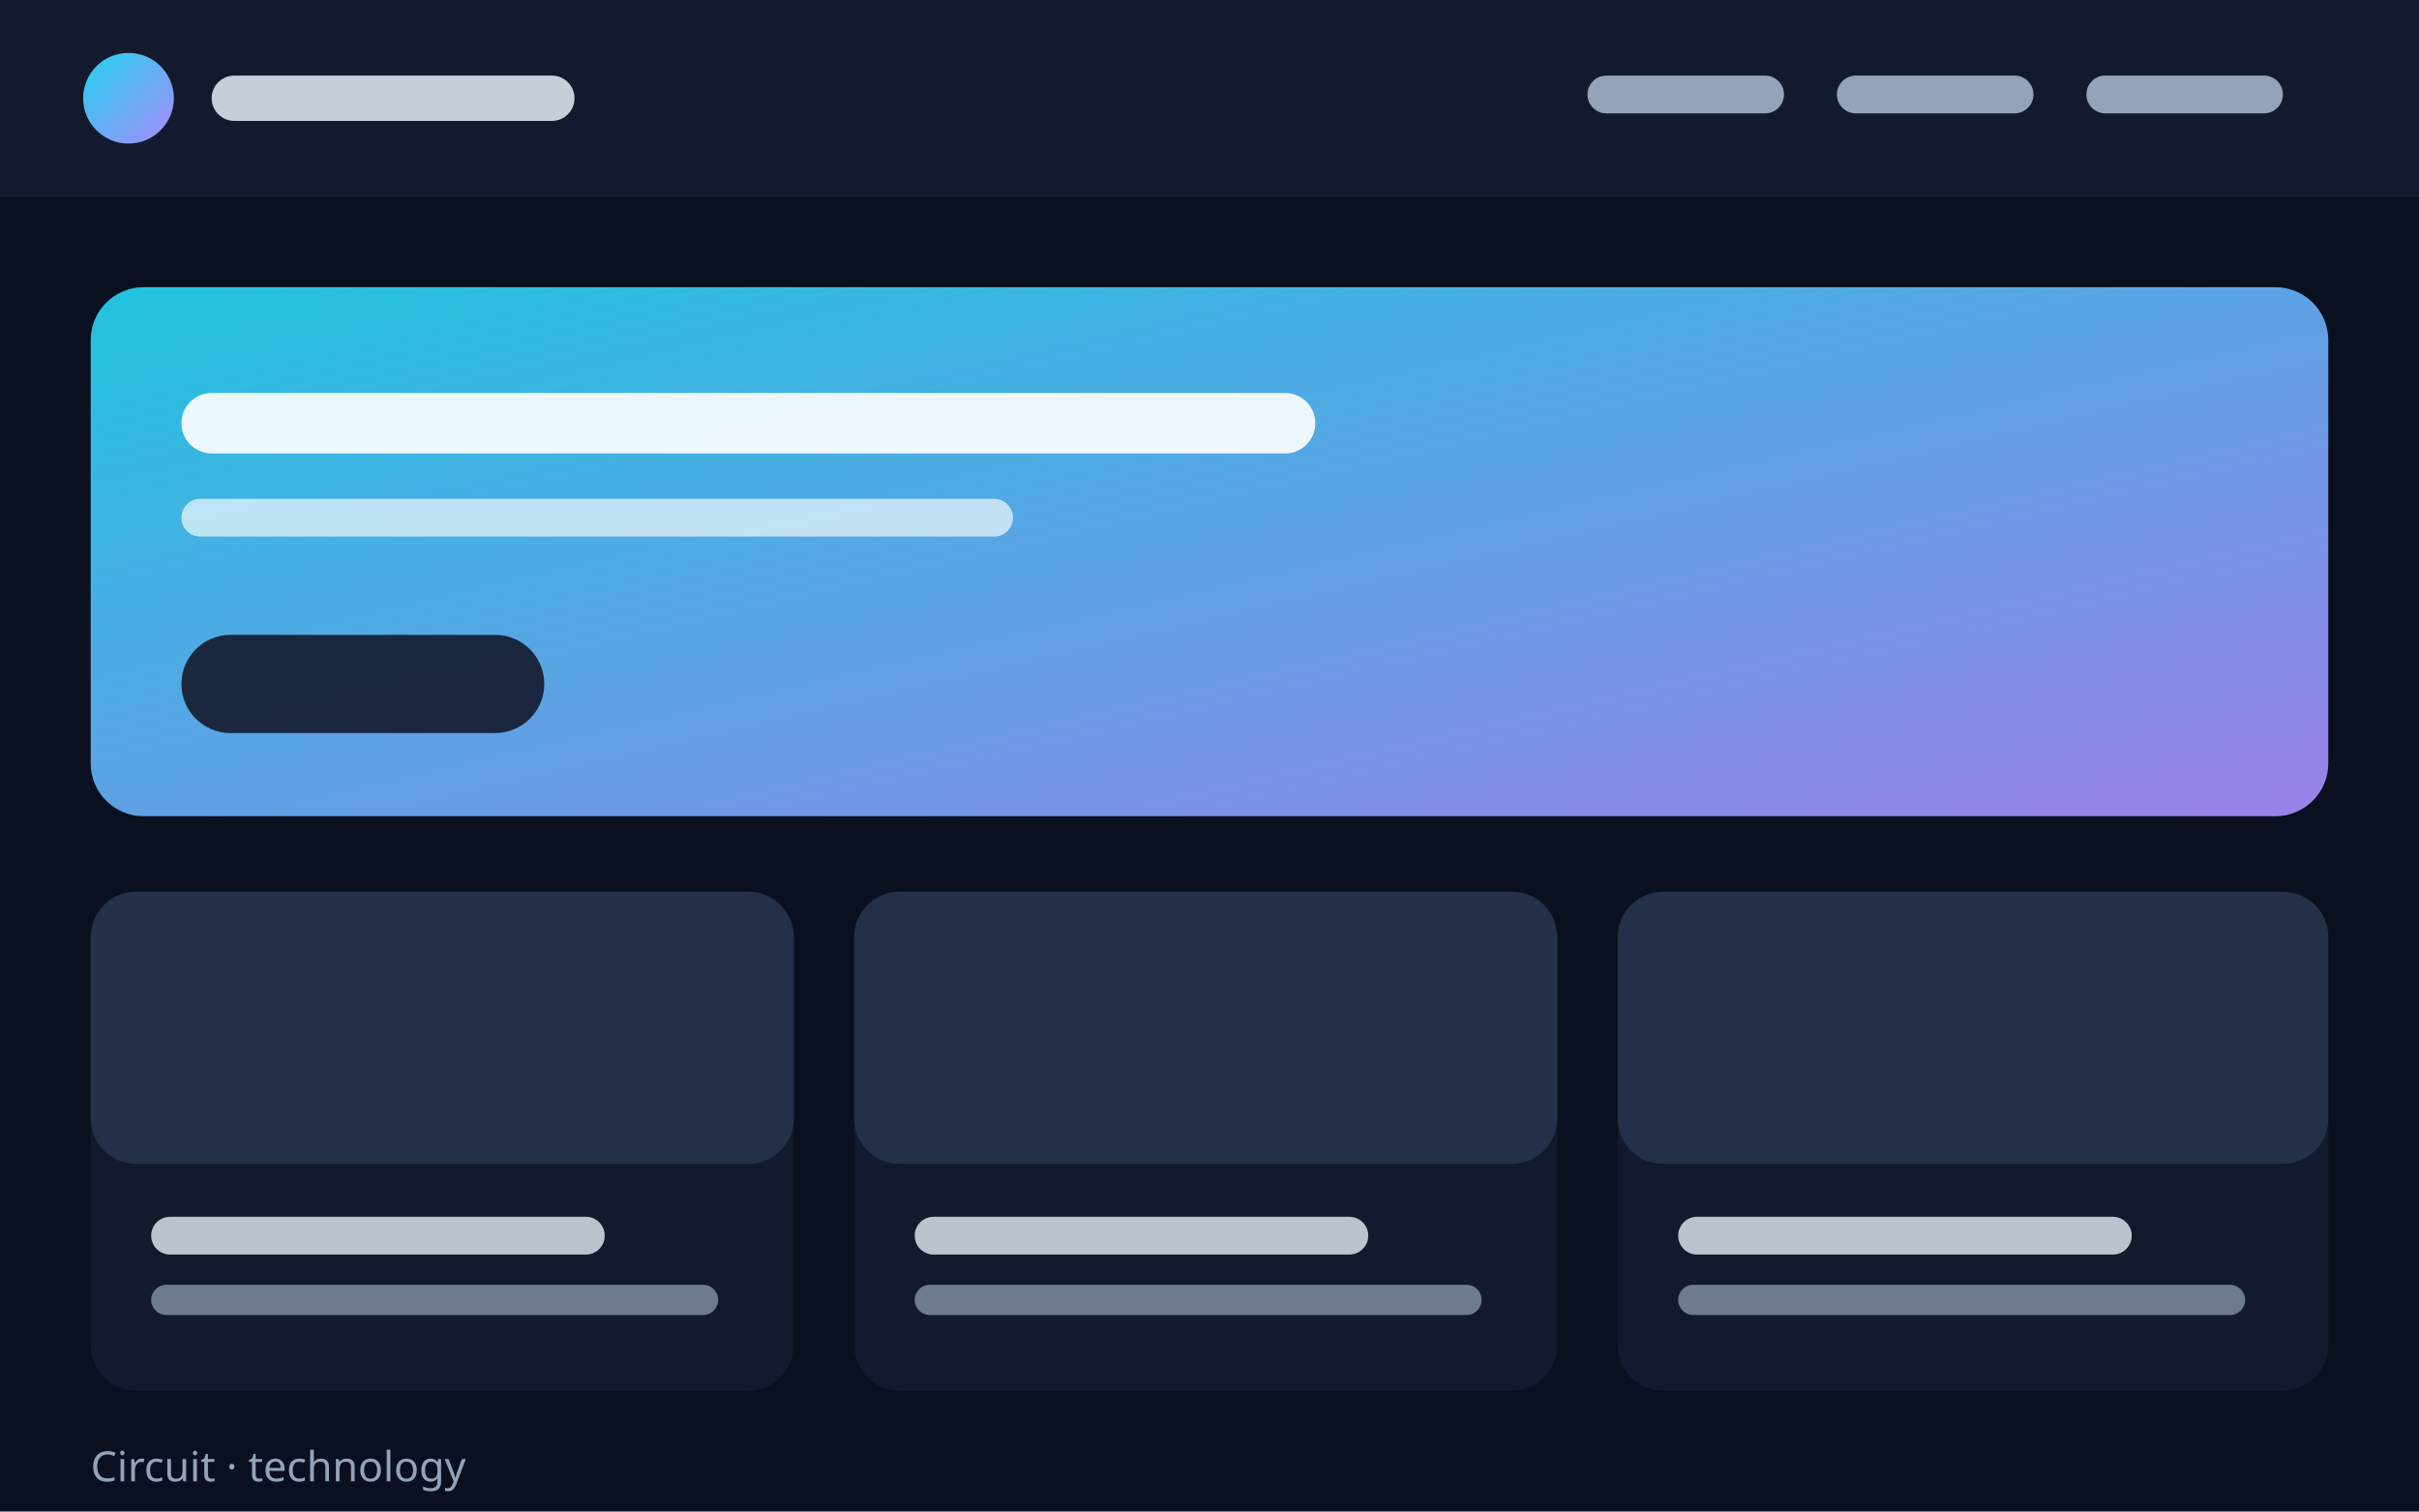
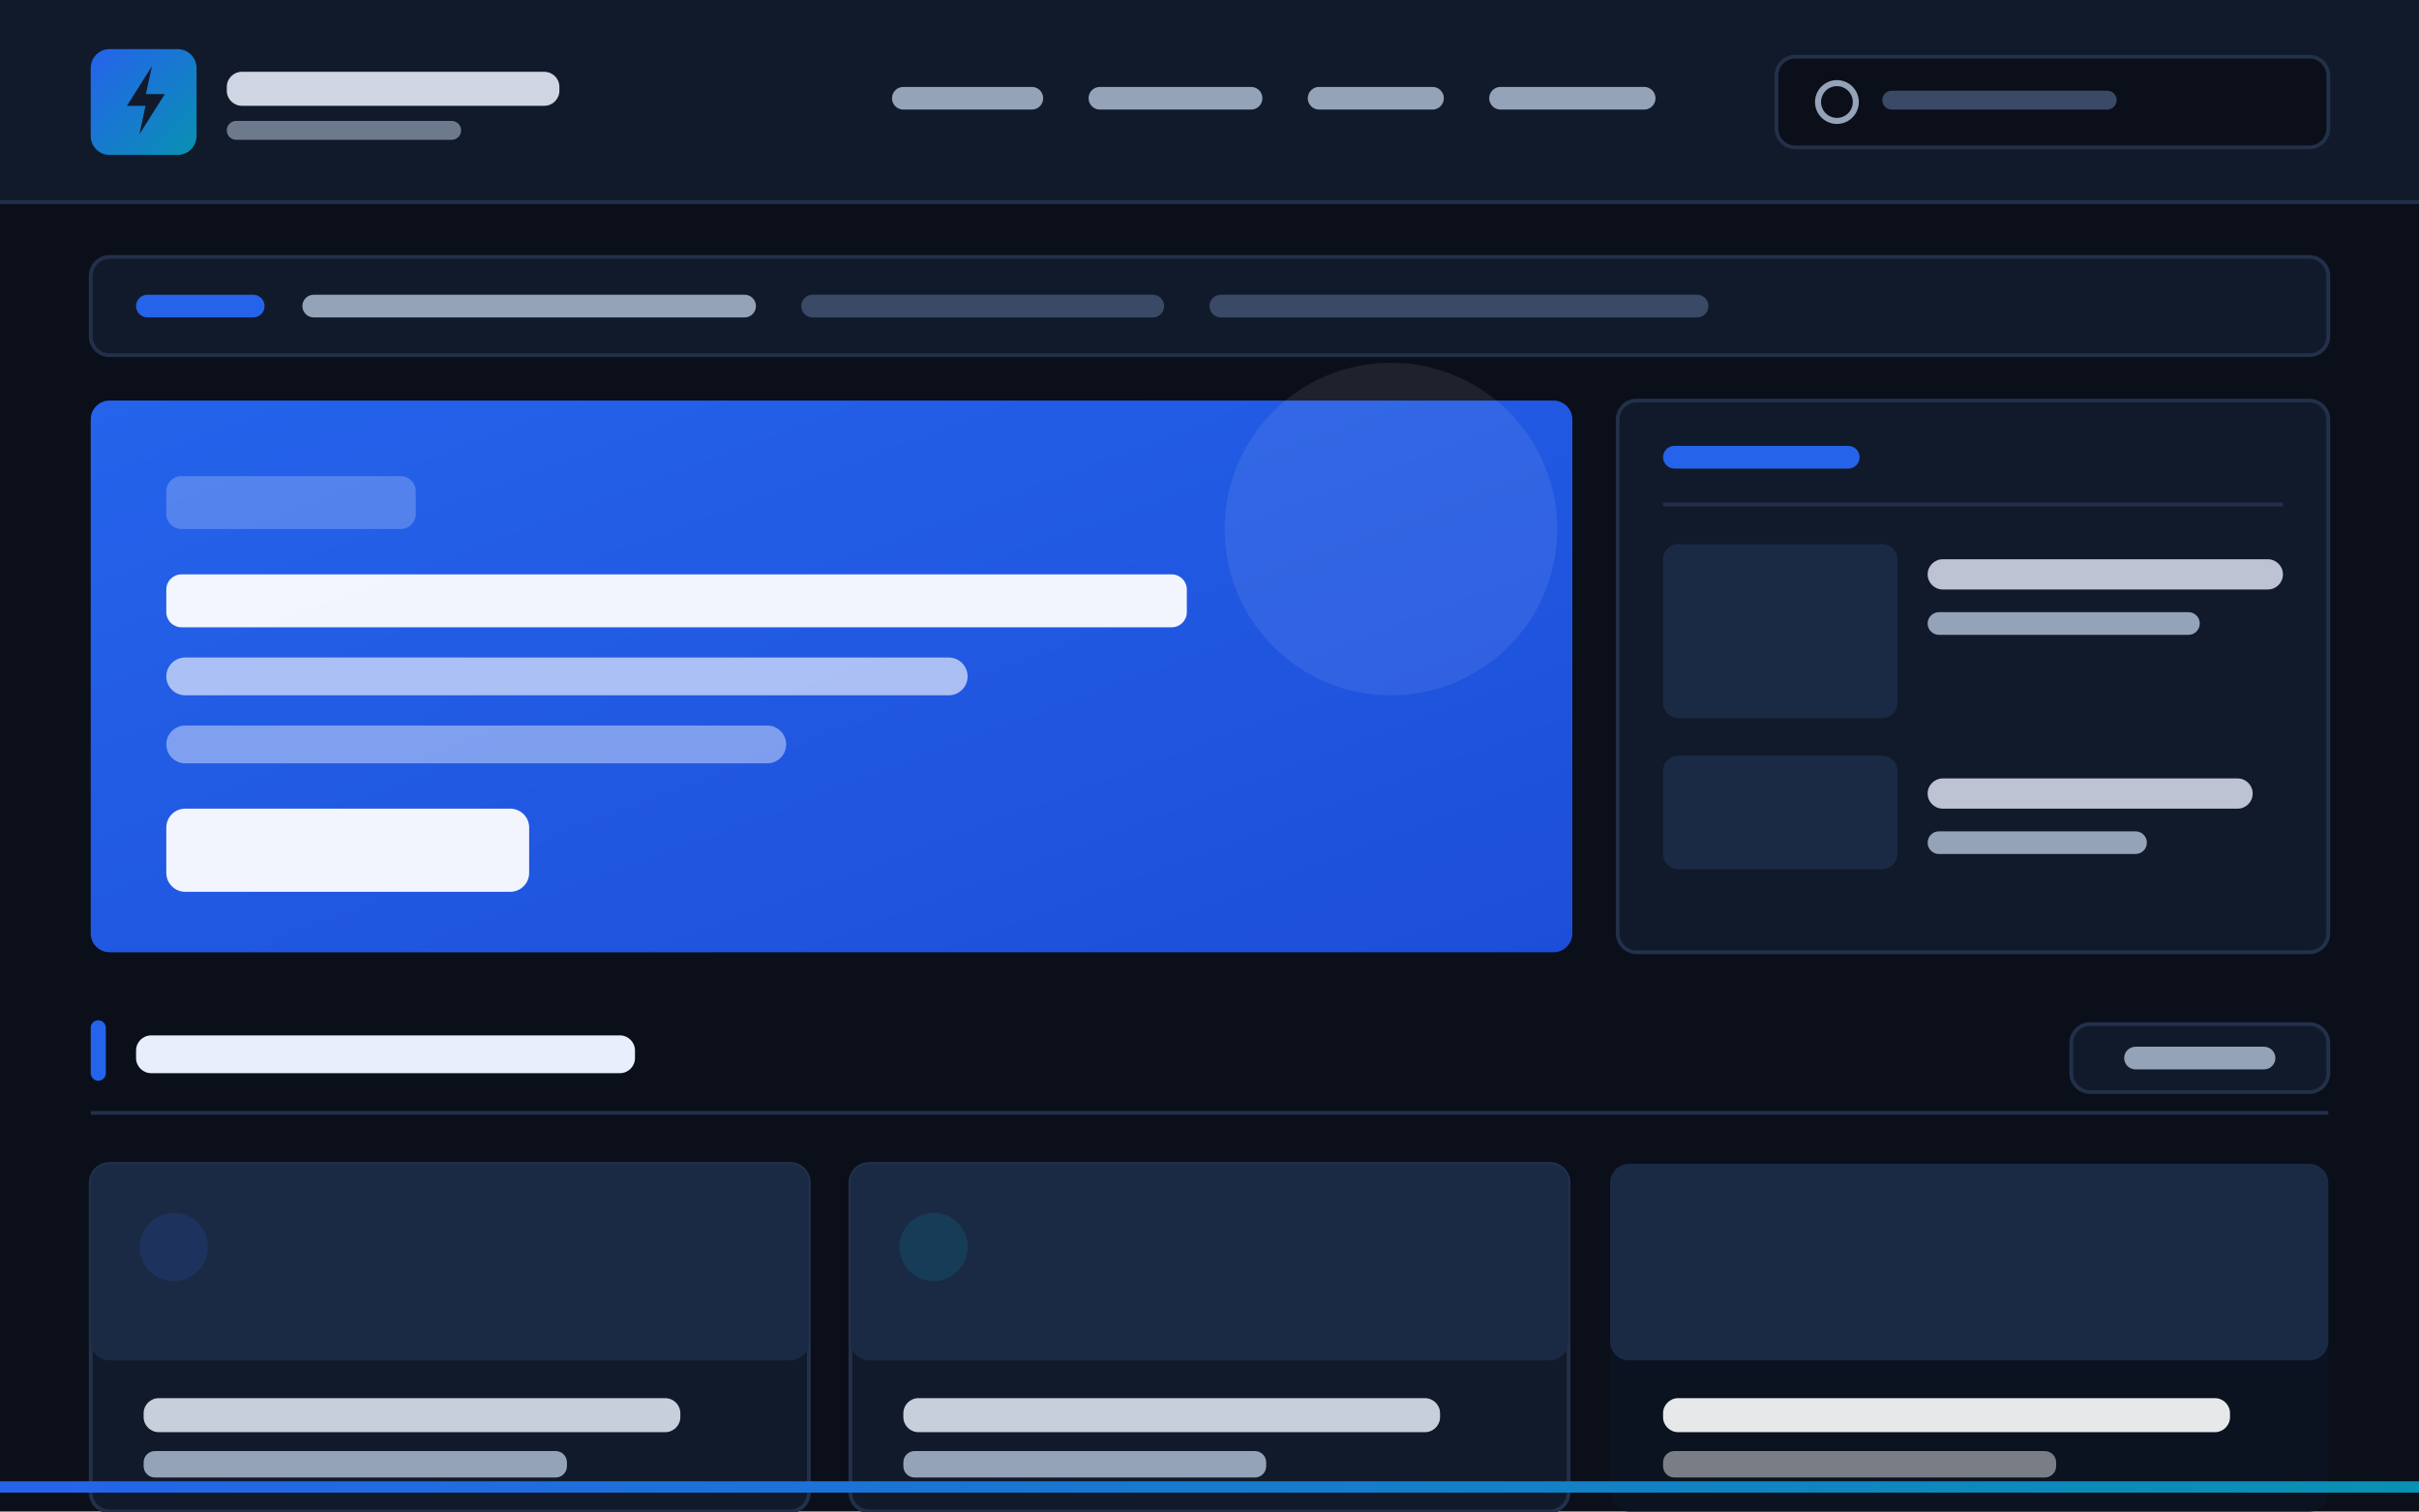
<svg xmlns="http://www.w3.org/2000/svg" viewBox="0 0 640 400" role="img" aria-label="Pratinjau tema Circuit">
  <defs>
-     <linearGradient id="hero" x1="0" y1="0" x2="1" y2="1">
-       <stop offset="0" stop-color="#22d3ee" />
-       <stop offset="1" stop-color="#a78bfa" />
+     <linearGradient id="d-brand" x1="0" y1="0" x2="1" y2="1">
+       <stop offset="0" stop-color="#2563eb" />
+       <stop offset="1" stop-color="#0891b2" />
+     </linearGradient>
+     <linearGradient id="d-hero" x1="0" y1="0" x2="1" y2="1">
+       <stop offset="0" stop-color="#2563eb" />
+       <stop offset="1" stop-color="#1d4ed8" />
+     </linearGradient>
+     <linearGradient id="d-hairline" x1="0" y1="0" x2="1" y2="0">
+       <stop offset="0" stop-color="#2563eb" />
+       <stop offset="1" stop-color="#0891b2" />
    </linearGradient>
  </defs>
-   <rect width="640" height="400" fill="#0b1020" />
-   <rect x="0" y="0" width="640" height="52" fill="#131a2d" />
-   <circle cx="34" cy="26" r="12" fill="url(#hero)" />
-   <rect x="56" y="20" width="96" height="12" rx="6" fill="#e6edf7" opacity=".85" />
-   <rect x="420" y="20" width="52" height="10" rx="5" fill="#94a3b8" />
-   <rect x="486" y="20" width="52" height="10" rx="5" fill="#94a3b8" />
-   <rect x="552" y="20" width="52" height="10" rx="5" fill="#94a3b8" />
-   <rect x="24" y="76" width="592" height="140" rx="14" fill="url(#hero)" opacity=".92" />
-   <rect x="48" y="104" width="300" height="16" rx="8" fill="#ffffff" opacity=".9" />
-   <rect x="48" y="132" width="220" height="10" rx="5" fill="#ffffff" opacity=".65" />
-   <rect x="48" y="168" width="96" height="26" rx="13" fill="#131a2d" opacity=".9" />
-   <rect x="24" y="236" width="186" height="132" rx="12" fill="#131a2d" />
-   <rect x="24" y="236" width="186" height="72" rx="12" fill="#243049" />
-   <rect x="40" y="322" width="120" height="10" rx="5" fill="#e6edf7" opacity=".8" />
-   <rect x="40" y="340" width="150" height="8" rx="4" fill="#94a3b8" opacity=".7" />
-   <rect x="226" y="236" width="186" height="132" rx="12" fill="#131a2d" />
-   <rect x="226" y="236" width="186" height="72" rx="12" fill="#243049" />
-   <rect x="242" y="322" width="120" height="10" rx="5" fill="#e6edf7" opacity=".8" />
-   <rect x="242" y="340" width="150" height="8" rx="4" fill="#94a3b8" opacity=".7" />
-   <rect x="428" y="236" width="188" height="132" rx="12" fill="#131a2d" />
-   <rect x="428" y="236" width="188" height="72" rx="12" fill="#243049" />
-   <rect x="444" y="322" width="120" height="10" rx="5" fill="#e6edf7" opacity=".8" />
-   <rect x="444" y="340" width="150" height="8" rx="4" fill="#94a3b8" opacity=".7" />
-   <text x="24" y="392" font-family="system-ui, sans-serif" font-size="11" fill="#94a3b8">Circuit · technology</text>
+   <rect width="640" height="400" fill="#0a0f1a" />
+   <rect x="0" y="0" width="640" height="54" fill="#111a2b" />
+   <rect x="0" y="53" width="640" height="1" fill="#22304a" />
+   <rect x="24" y="13" width="28" height="28" rx="5" fill="url(#d-brand)" />
+   <path d="M40.2 17.5 33.6 28h4.9l-1.6 7.5 6.7-10.6h-5z" fill="#111a2b" />
+   <rect x="60" y="19" width="88" height="9" rx="4" fill="#e8eefb" opacity=".88" />
+   <rect x="60" y="32" width="62" height="5" rx="2.5" fill="#94a3b8" opacity=".7" />
+   <rect x="236" y="23" width="40" height="6" rx="3" fill="#94a3b8" />
+   <rect x="288" y="23" width="46" height="6" rx="3" fill="#94a3b8" />
+   <rect x="346" y="23" width="36" height="6" rx="3" fill="#94a3b8" />
+   <rect x="394" y="23" width="44" height="6" rx="3" fill="#94a3b8" />
+   <rect x="470" y="15" width="146" height="24" rx="5" fill="#0a0f1a" stroke="#22304a" />
+   <circle cx="486" cy="27" r="5" fill="none" stroke="#94a3b8" stroke-width="1.6" />
+   <rect x="498" y="24" width="62" height="5" rx="2.5" fill="#3a4a66" />
+   <rect x="24" y="68" width="592" height="26" rx="5" fill="#111a2b" stroke="#22304a" />
+   <rect x="36" y="78" width="34" height="6" rx="3" fill="#2563eb" />
+   <rect x="80" y="78" width="120" height="6" rx="3" fill="#94a3b8" />
+   <rect x="212" y="78" width="96" height="6" rx="3" fill="#3a4a66" />
+   <rect x="320" y="78" width="132" height="6" rx="3" fill="#3a4a66" />
+   <rect x="24" y="106" width="392" height="146" rx="5" fill="url(#d-hero)" />
+   <circle cx="368" cy="140" r="44" fill="#ffffff" opacity=".08" />
+   <rect x="44" y="126" width="66" height="14" rx="4" fill="#ffffff" opacity=".22" />
+   <rect x="44" y="152" width="270" height="14" rx="4" fill="#ffffff" opacity=".94" />
+   <rect x="44" y="174" width="212" height="10" rx="5" fill="#ffffff" opacity=".62" />
+   <rect x="44" y="192" width="164" height="10" rx="5" fill="#ffffff" opacity=".42" />
+   <rect x="44" y="214" width="96" height="22" rx="5" fill="#ffffff" opacity=".94" />
+   <rect x="428" y="106" width="188" height="146" rx="5" fill="#111a2b" stroke="#22304a" />
+   <rect x="440" y="118" width="52" height="6" rx="3" fill="#2563eb" />
+   <rect x="440" y="133" width="164" height="1" fill="#22304a" />
+   <rect x="440" y="144" width="62" height="46" rx="4" fill="#1b2a44" />
+   <rect x="510" y="148" width="94" height="8" rx="4" fill="#e8eefb" opacity=".8" />
+   <rect x="510" y="162" width="72" height="6" rx="3" fill="#94a3b8" />
+   <rect x="440" y="200" width="62" height="30" rx="4" fill="#1b2a44" />
+   <rect x="510" y="206" width="86" height="8" rx="4" fill="#e8eefb" opacity=".8" />
+   <rect x="510" y="220" width="58" height="6" rx="3" fill="#94a3b8" />
+   <rect x="24" y="270" width="4" height="16" rx="2" fill="#2563eb" />
+   <rect x="36" y="274" width="132" height="10" rx="4" fill="#e8eefb" />
+   <rect x="548" y="271" width="68" height="18" rx="5" fill="#111a2b" stroke="#22304a" />
+   <rect x="562" y="277" width="40" height="6" rx="3" fill="#94a3b8" />
+   <rect x="24" y="294" width="592" height="1" fill="#22304a" />
+   <g>
+     <rect x="24" y="308" width="190" height="92" rx="5" fill="#111a2b" stroke="#22304a" />
+     <rect x="24" y="308" width="190" height="52" rx="5" fill="#1b2a44" />
+     <circle cx="46" cy="330" r="9" fill="#2563eb" opacity=".16" />
+     <rect x="38" y="370" width="142" height="9" rx="4" fill="#e8eefb" opacity=".85" />
+     <rect x="38" y="384" width="112" height="7" rx="3" fill="#94a3b8" />
+   </g>
+   <g>
+     <rect x="225" y="308" width="190" height="92" rx="5" fill="#111a2b" stroke="#22304a" />
+     <rect x="225" y="308" width="190" height="52" rx="5" fill="#1b2a44" />
+     <circle cx="247" cy="330" r="9" fill="#0891b2" opacity=".18" />
+     <rect x="239" y="370" width="142" height="9" rx="4" fill="#e8eefb" opacity=".85" />
+     <rect x="239" y="384" width="96" height="7" rx="3" fill="#94a3b8" />
+   </g>
+   <g>
+     <rect x="426" y="308" width="190" height="92" rx="5" fill="#0b1220" />
+     <rect x="426" y="308" width="190" height="52" rx="5" fill="#1b2a44" />
+     <rect x="440" y="370" width="150" height="9" rx="4" fill="#ffffff" opacity=".9" />
+     <rect x="440" y="384" width="104" height="7" rx="3" fill="#ffffff" opacity=".45" />
+   </g>
+   <rect x="0" y="392" width="640" height="3" fill="url(#d-hairline)" />
</svg>
